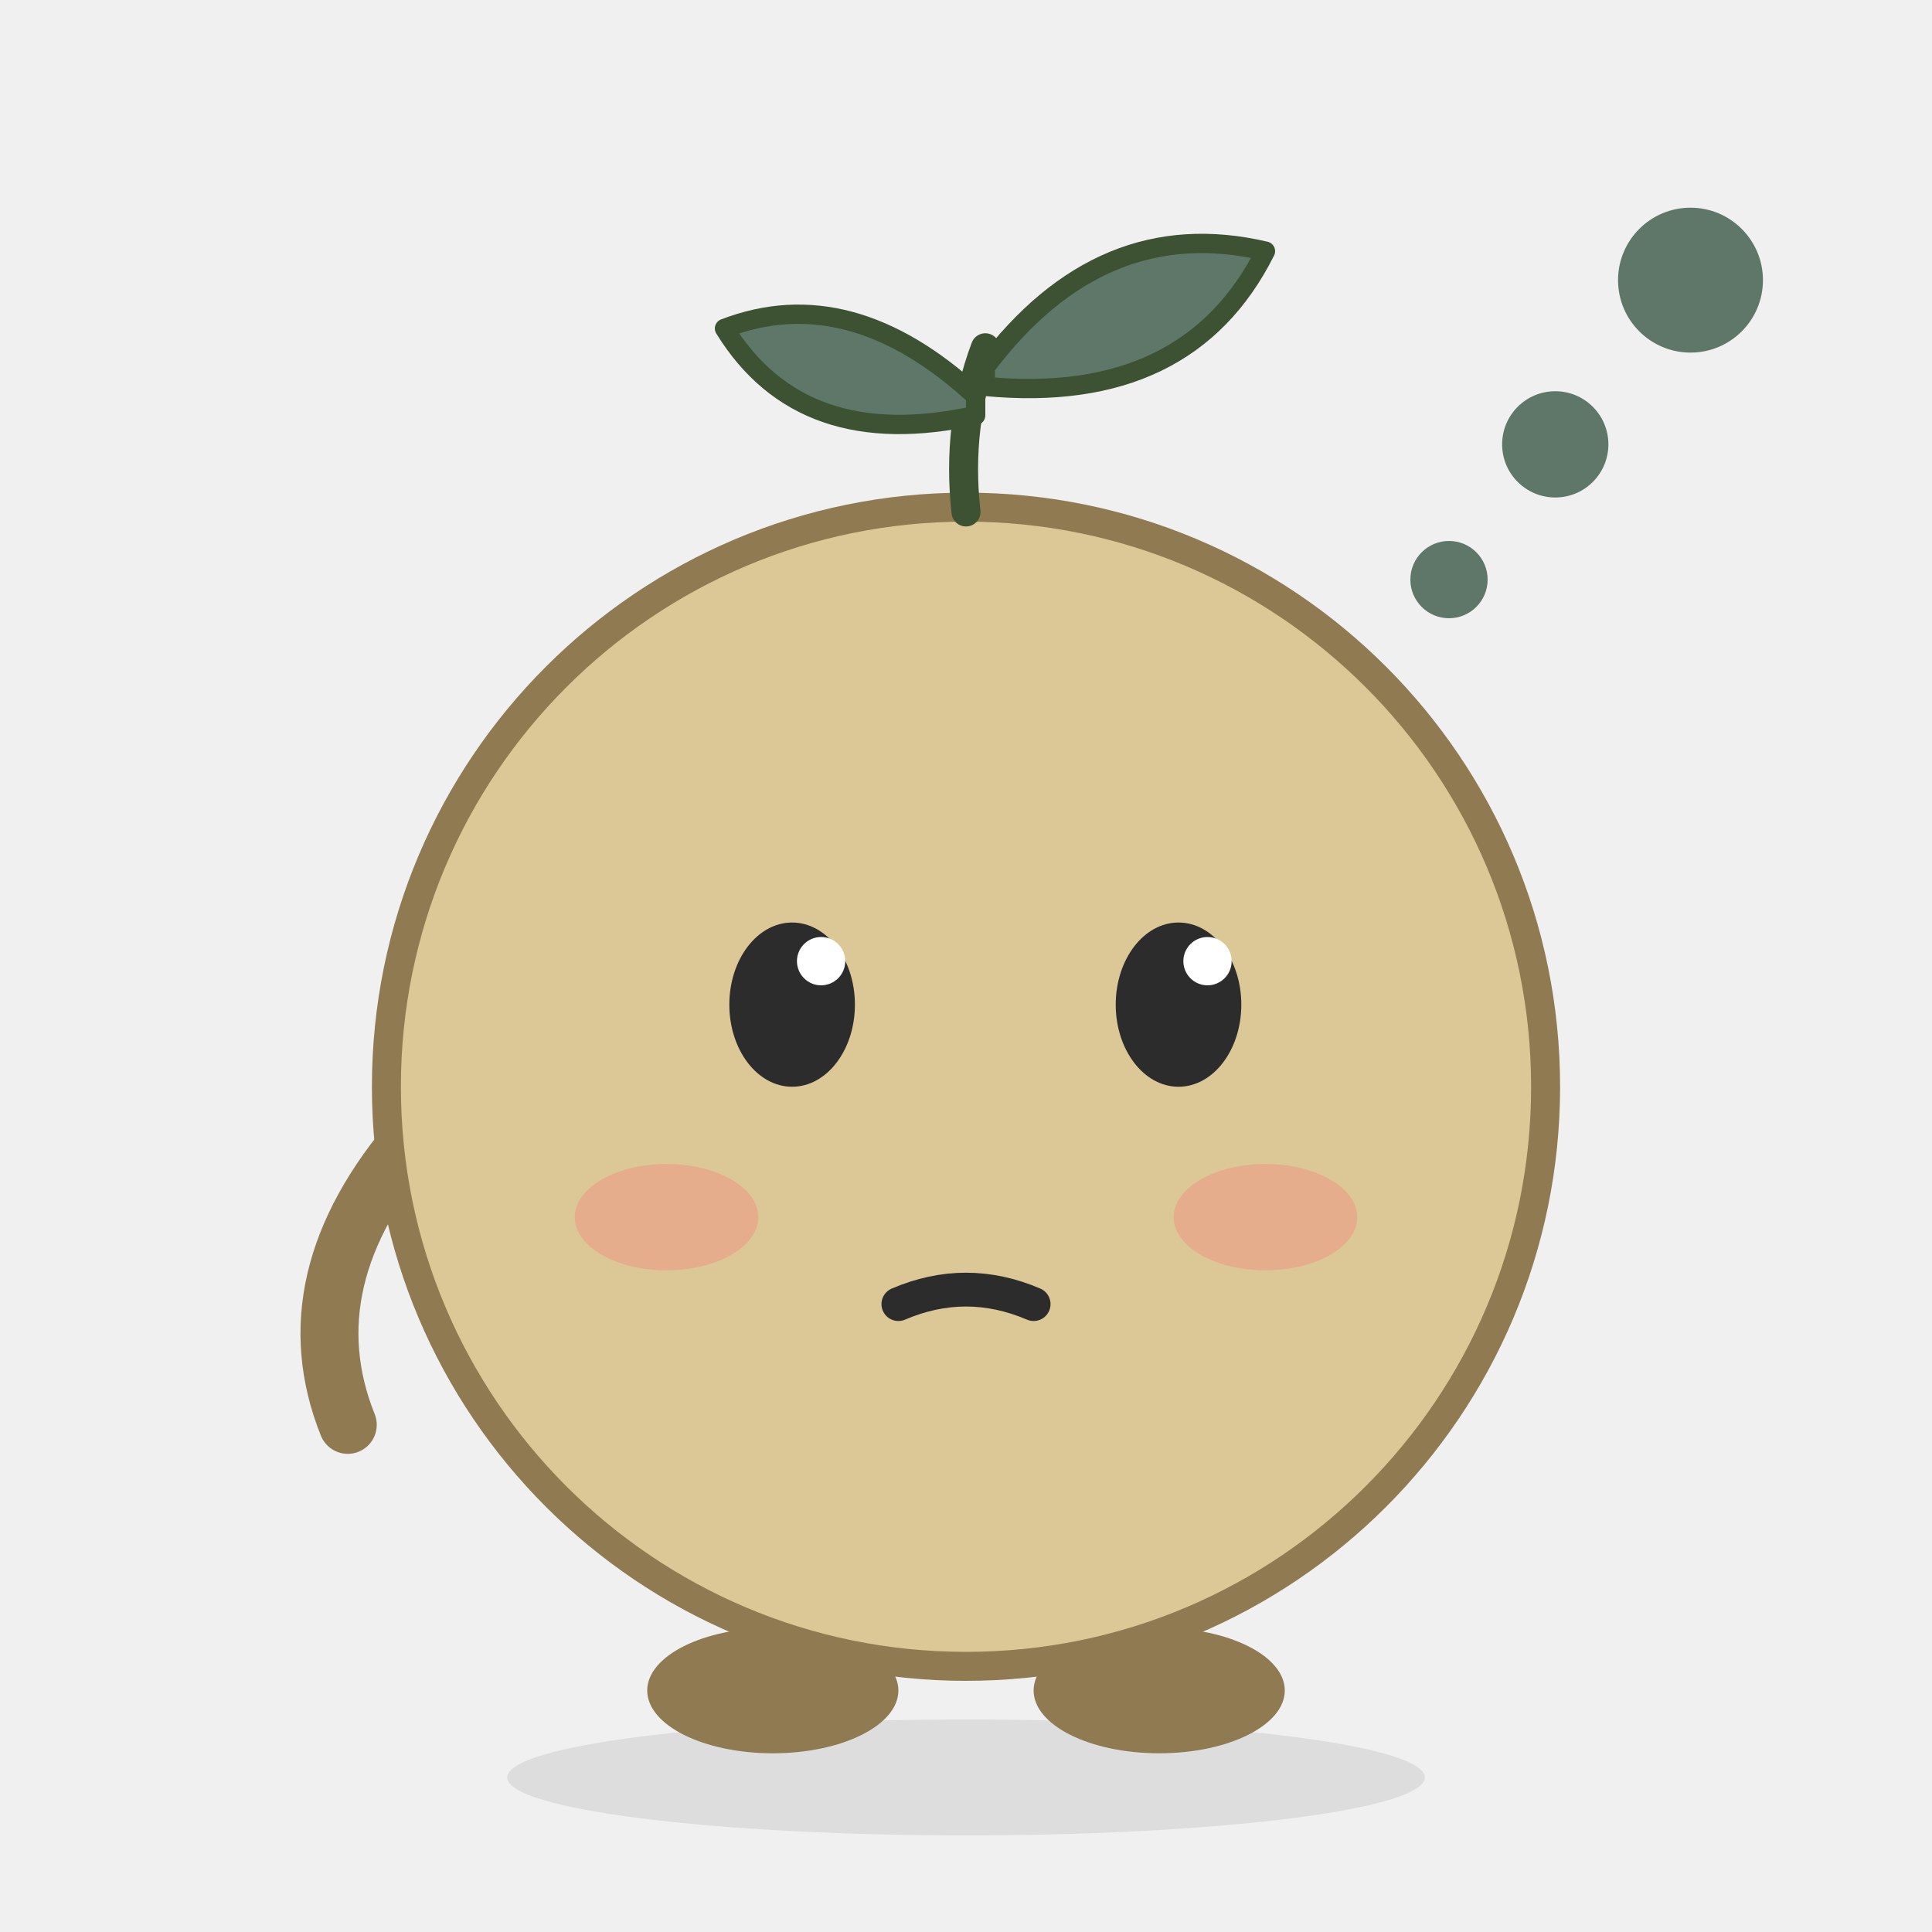
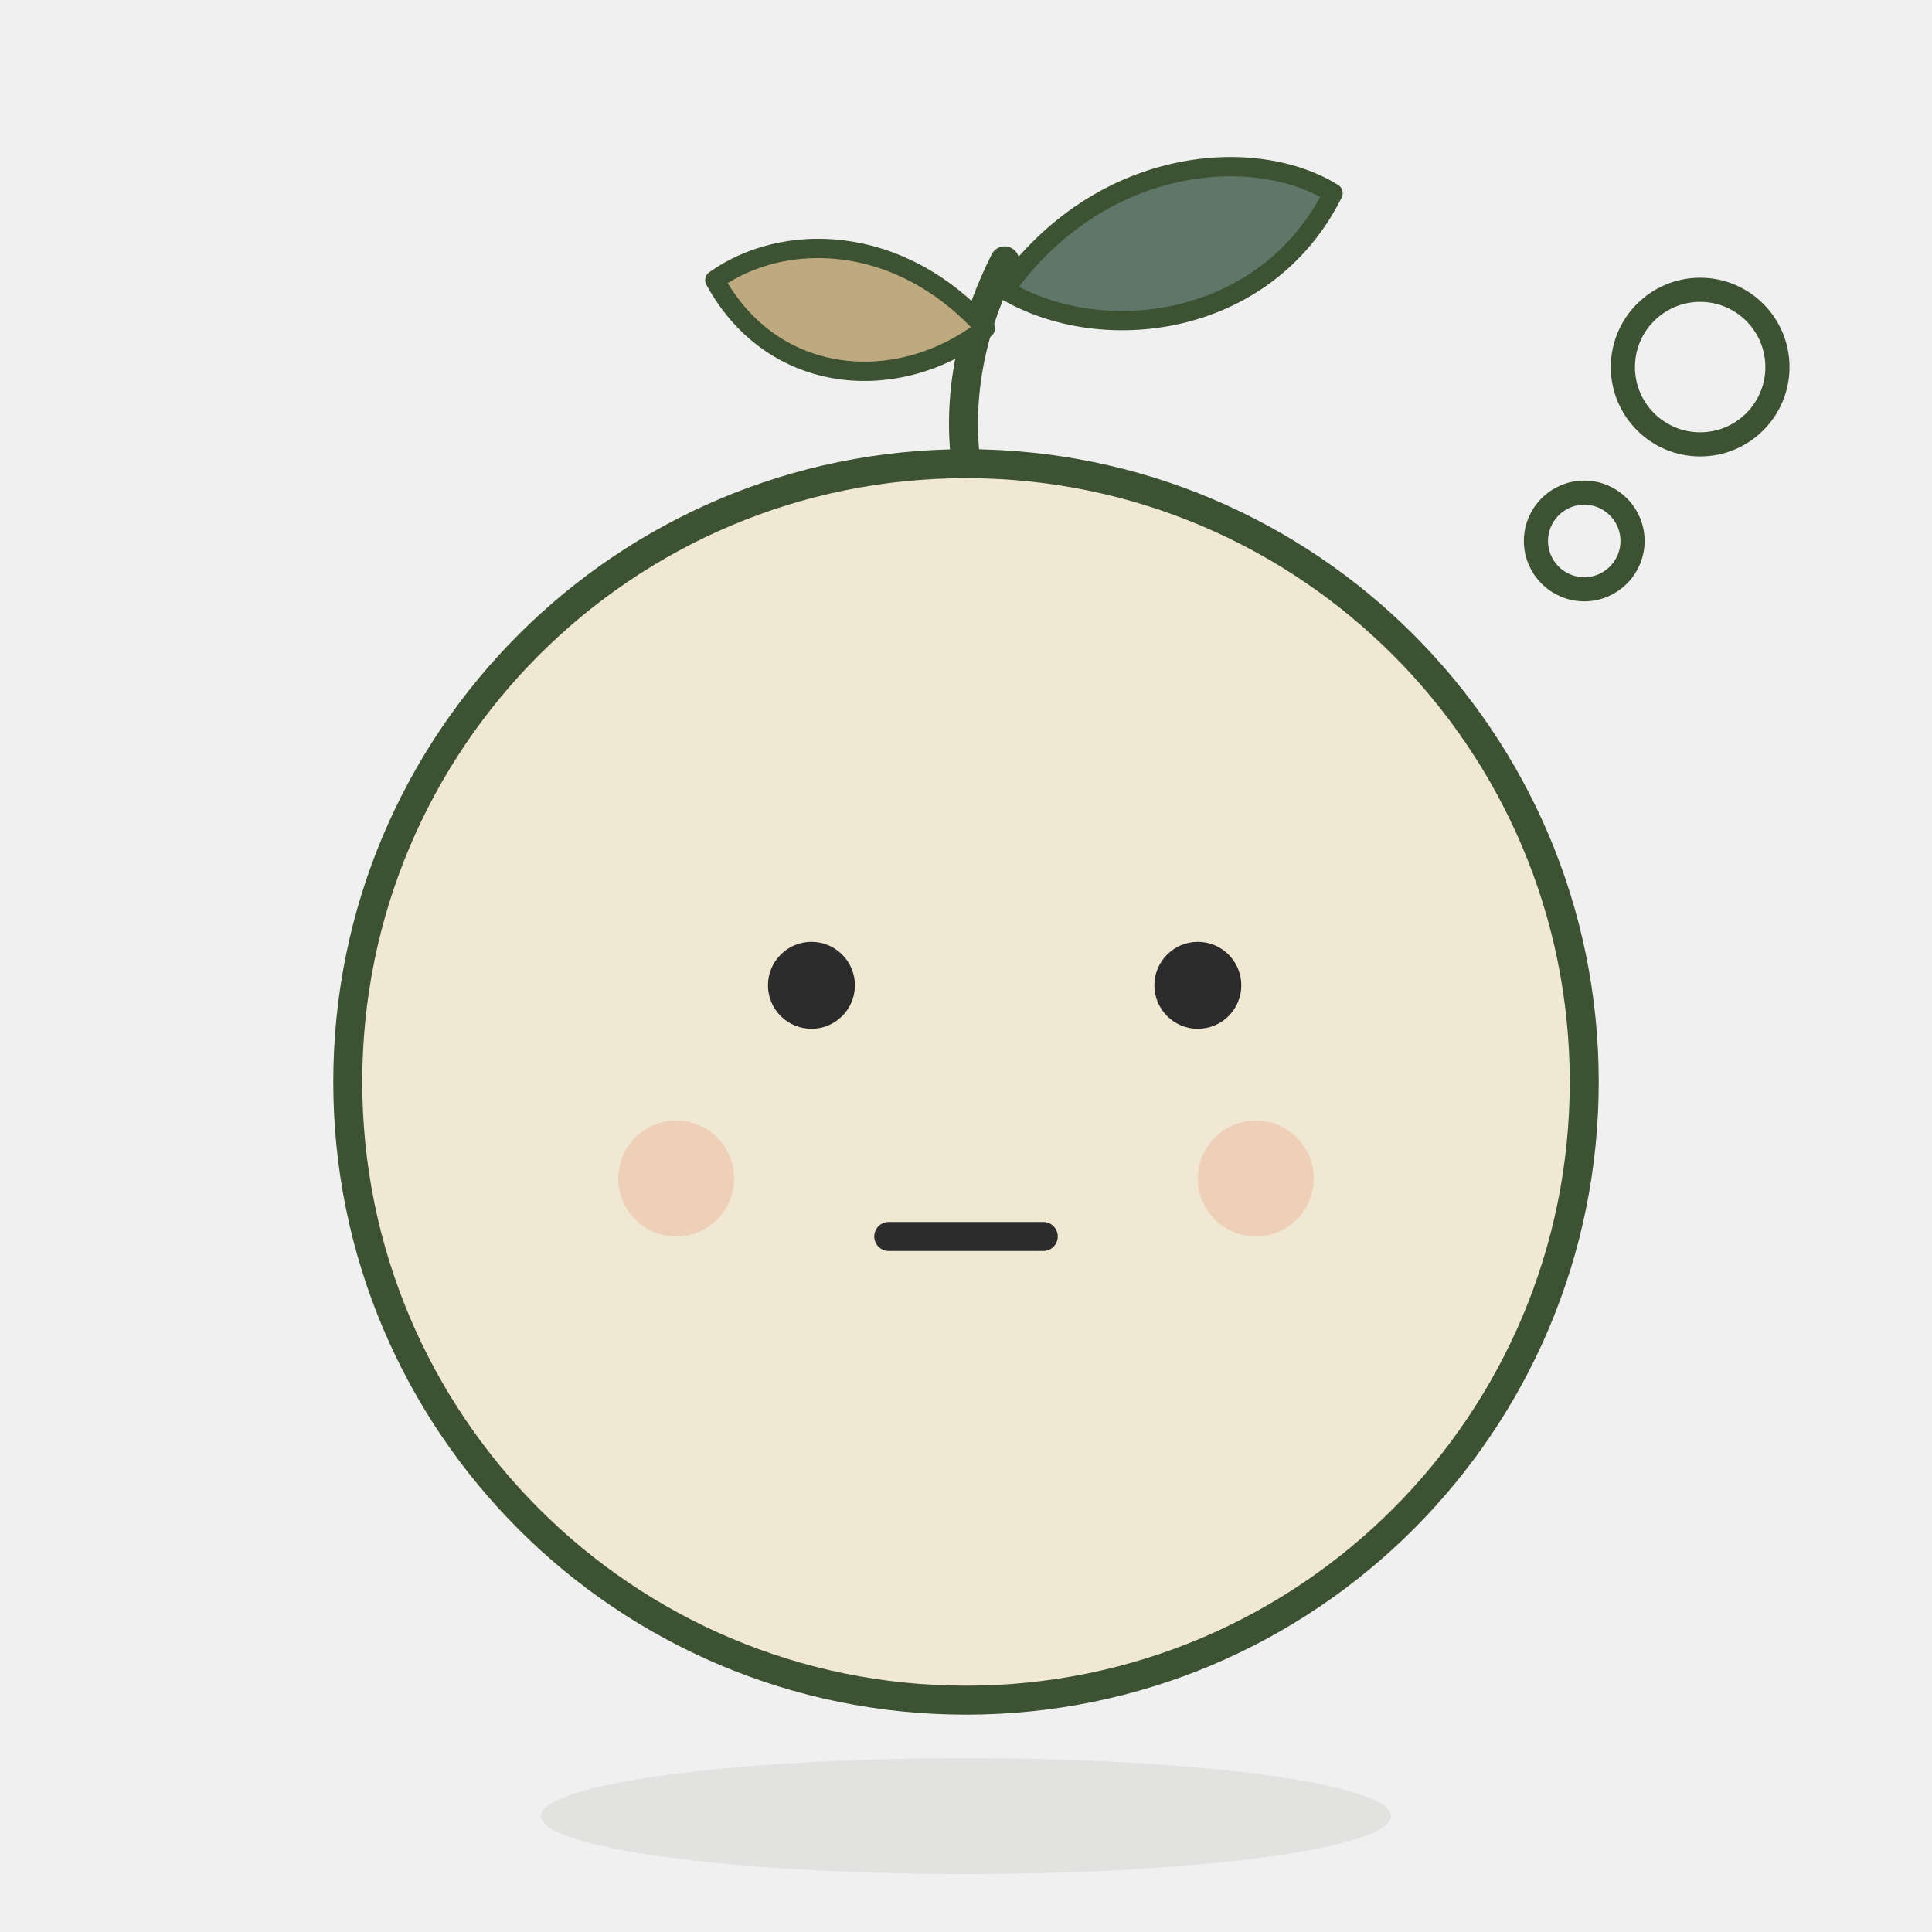
- <svg xmlns="http://www.w3.org/2000/svg" viewBox="0 0 400 400" width="400" height="400">
-   <ellipse cx="200" cy="368" rx="95" ry="12" fill="#000" opacity="0.08" />
-   <ellipse cx="160" cy="350" rx="26" ry="13" fill="#8f7a52" />
-   <ellipse cx="240" cy="350" rx="26" ry="13" fill="#8f7a52" />
-   <g fill="none" stroke="#8f7a52" stroke-width="12" stroke-linecap="round">
-     <path d="M86 235 Q60 265 72 295" />
-     <path d="M312 240 Q300 300 250 300" />
+ <svg xmlns="http://www.w3.org/2000/svg" viewBox="0 0 200 200" width="200" height="200">
+   <ellipse cx="100" cy="188" rx="44" ry="6" fill="#3d5233" opacity=".08" />
+   <circle cx="100" cy="112" r="64" fill="#f1e8d3" stroke="#3d5233" stroke-width="3" />
+   <path d="M100 48c-1-8 1-15 4-21" fill="none" stroke="#3d5233" stroke-width="3" stroke-linecap="round" />
+   <path d="M104 30c10-14 26-15 34-10-7 14-24 16-34 10z" fill="#5e7769" stroke="#3d5233" stroke-width="2" stroke-linejoin="round" />
+   <path d="M102 34c-9-10-21-10-28-5 6 11 19 12 28 5z" fill="#bfa97f" stroke="#3d5233" stroke-width="2" stroke-linejoin="round" />
+   <circle cx="84" cy="102" r="4.5" fill="#2c2c2c" />
+   <circle cx="124" cy="102" r="4.5" fill="#2c2c2c" />
+   <path d="M92 128h16" stroke="#2c2c2c" stroke-width="3" stroke-linecap="round" />
+   <circle cx="70" cy="122" r="6" fill="#e8a487" opacity=".35" />
+   <circle cx="130" cy="122" r="6" fill="#e8a487" opacity=".35" />
+   <g fill="none" stroke="#3d5233" stroke-width="2.5">
+     <circle cx="164" cy="56" r="5" />
+     <circle cx="176" cy="38" r="8" />
  </g>
-   <circle cx="200" cy="225" r="120" fill="#dcc796" stroke="#8f7a52" stroke-width="6" />
-   <path d="M200 106 Q198 88 204 72" fill="none" stroke="#3d5233" stroke-width="6" stroke-linecap="round" />
-   <path d="M204 76 Q228 44 262 52 Q246 84 204 80 Z" fill="#5e7769" stroke="#3d5233" stroke-width="4" stroke-linejoin="round" />
-   <path d="M202 82 Q176 58 150 68 Q166 94 202 86 Z" fill="#5e7769" stroke="#3d5233" stroke-width="4" stroke-linejoin="round" />
-   <ellipse cx="138" cy="252" rx="19" ry="11" fill="#e8a487" opacity="0.75" />
-   <ellipse cx="262" cy="252" rx="19" ry="11" fill="#e8a487" opacity="0.75" />
-   <ellipse cx="164" cy="208" rx="13" ry="17" fill="#2c2c2c" />
-   <ellipse cx="244" cy="208" rx="13" ry="17" fill="#2c2c2c" />
-   <circle cx="170" cy="199" r="5" fill="#fff" />
-   <circle cx="250" cy="199" r="5" fill="#fff" />
-   <path d="M186 270 Q200 264 214 270" fill="none" stroke="#2c2c2c" stroke-width="7" stroke-linecap="round" />
-   <circle cx="300" cy="120" r="8" fill="#5e7769" />
-   <circle cx="322" cy="92" r="11" fill="#5e7769" />
-   <circle cx="350" cy="58" r="15" fill="#5e7769" />
</svg>
